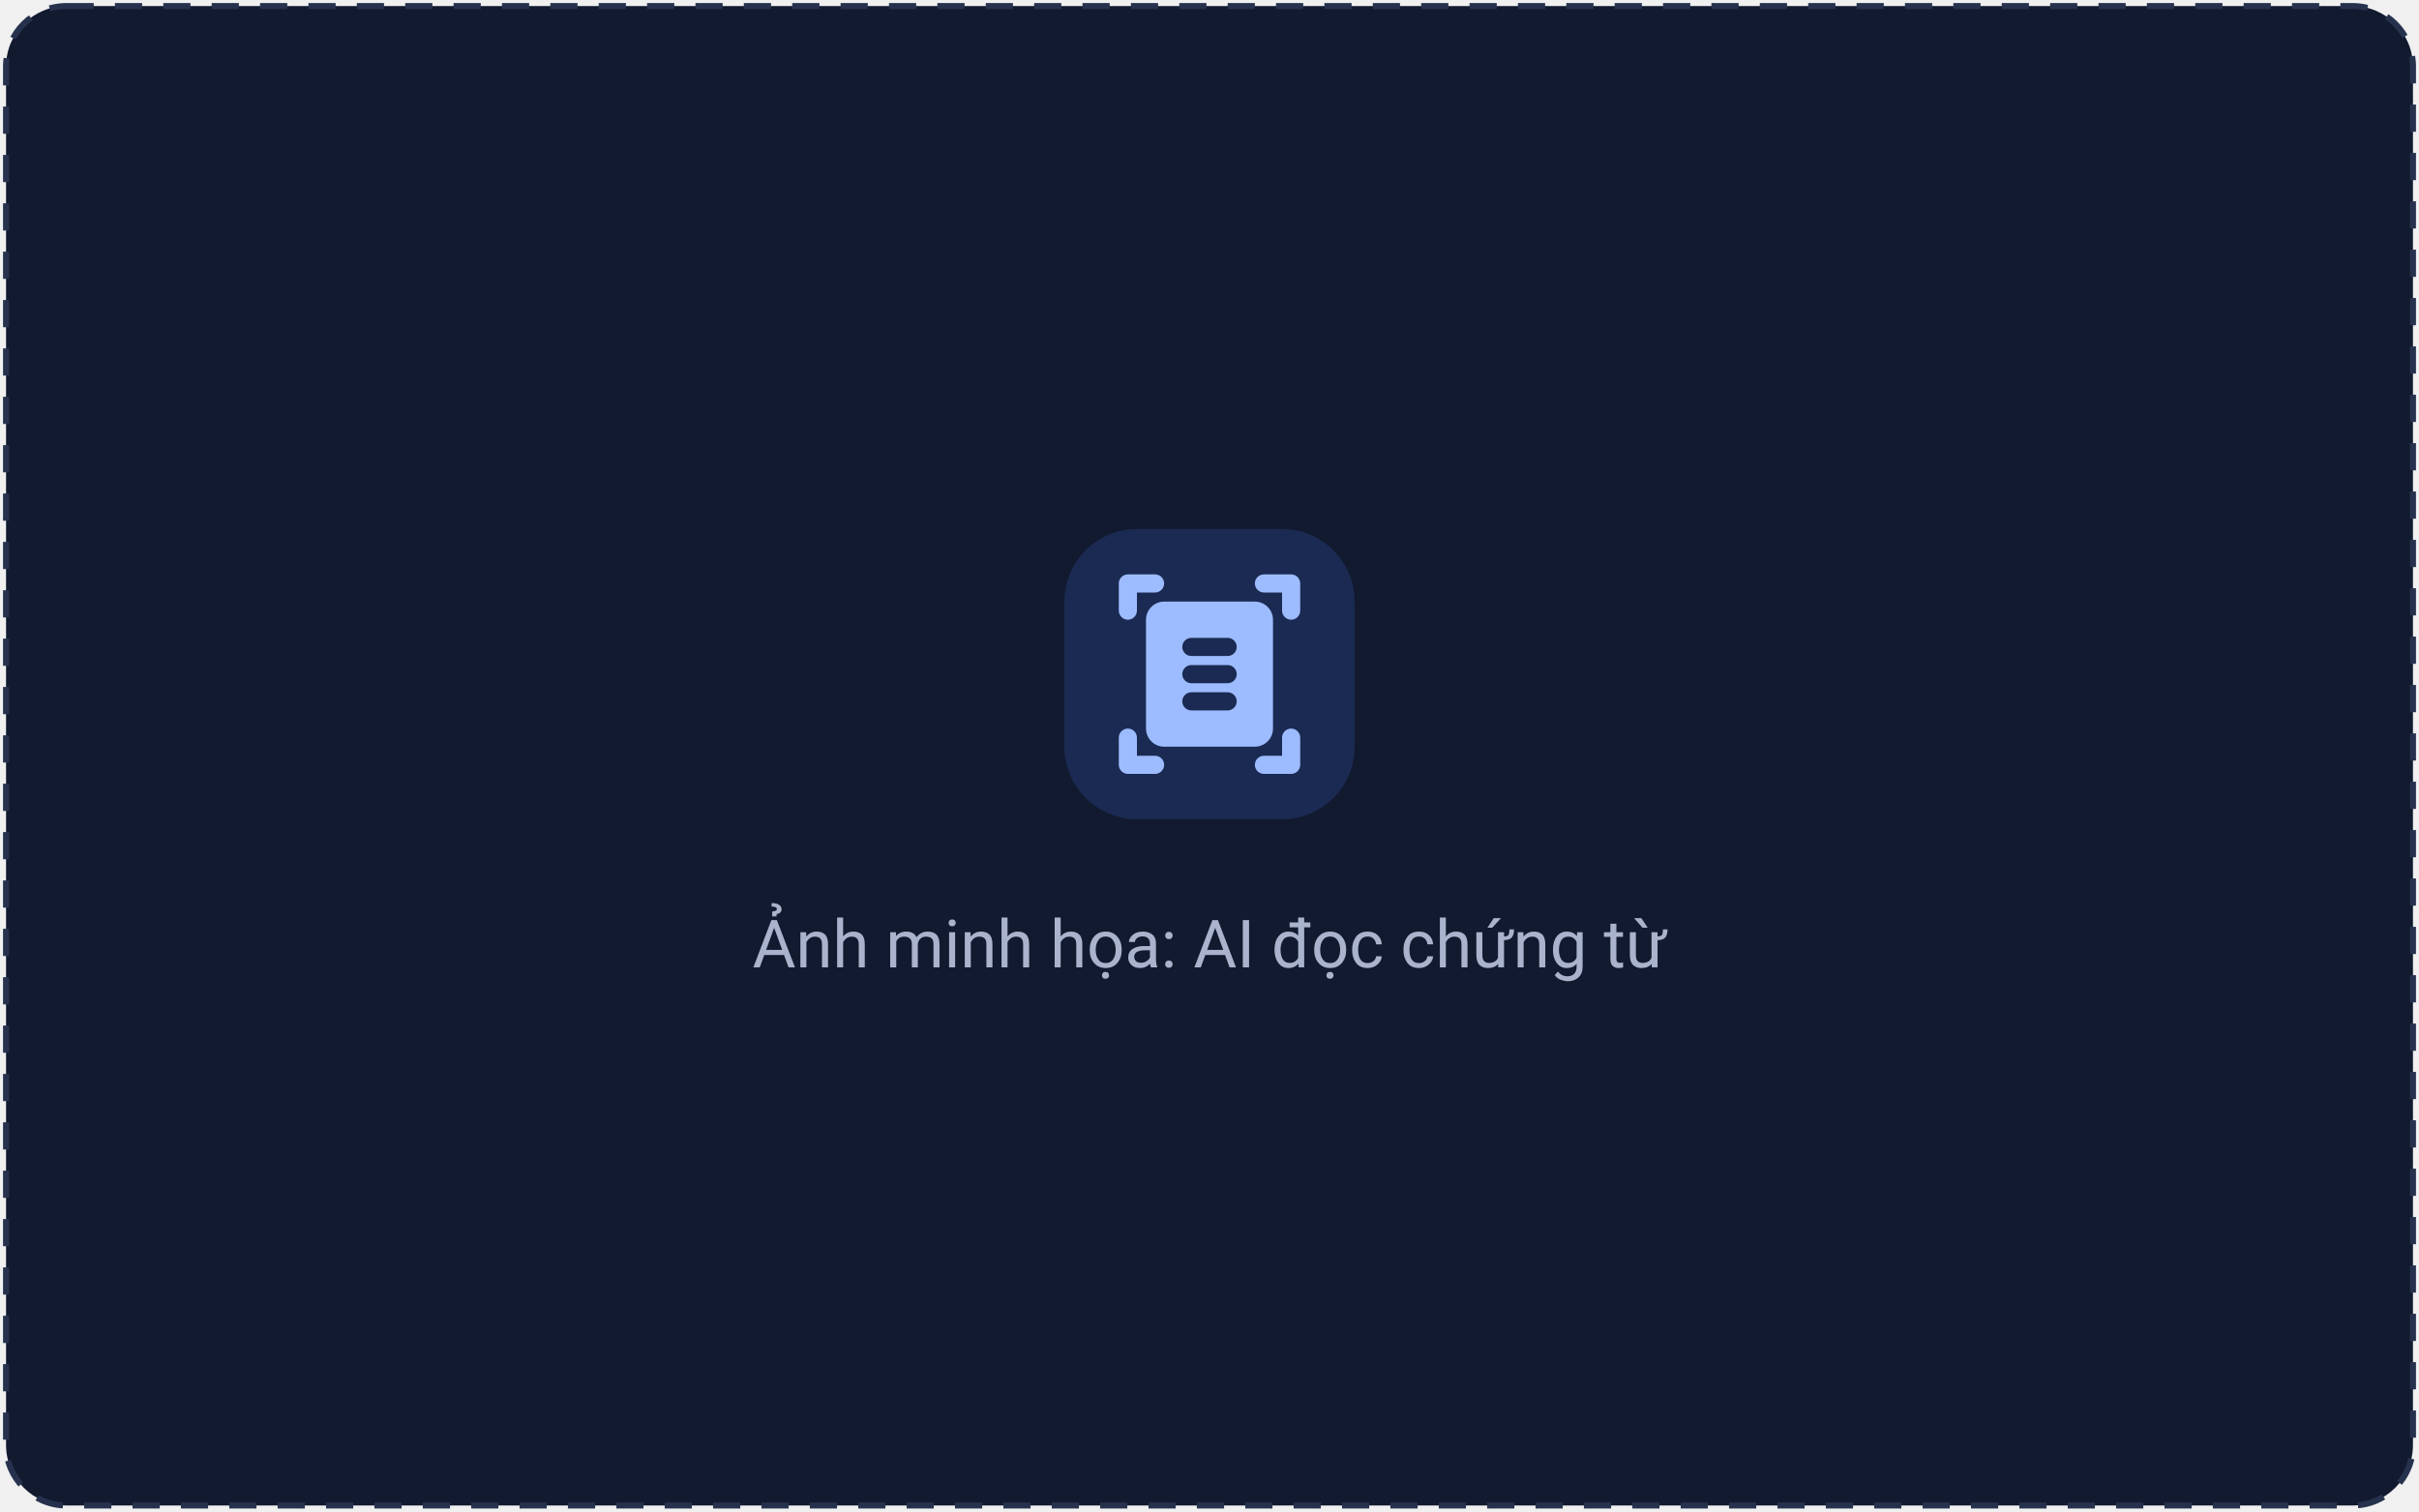
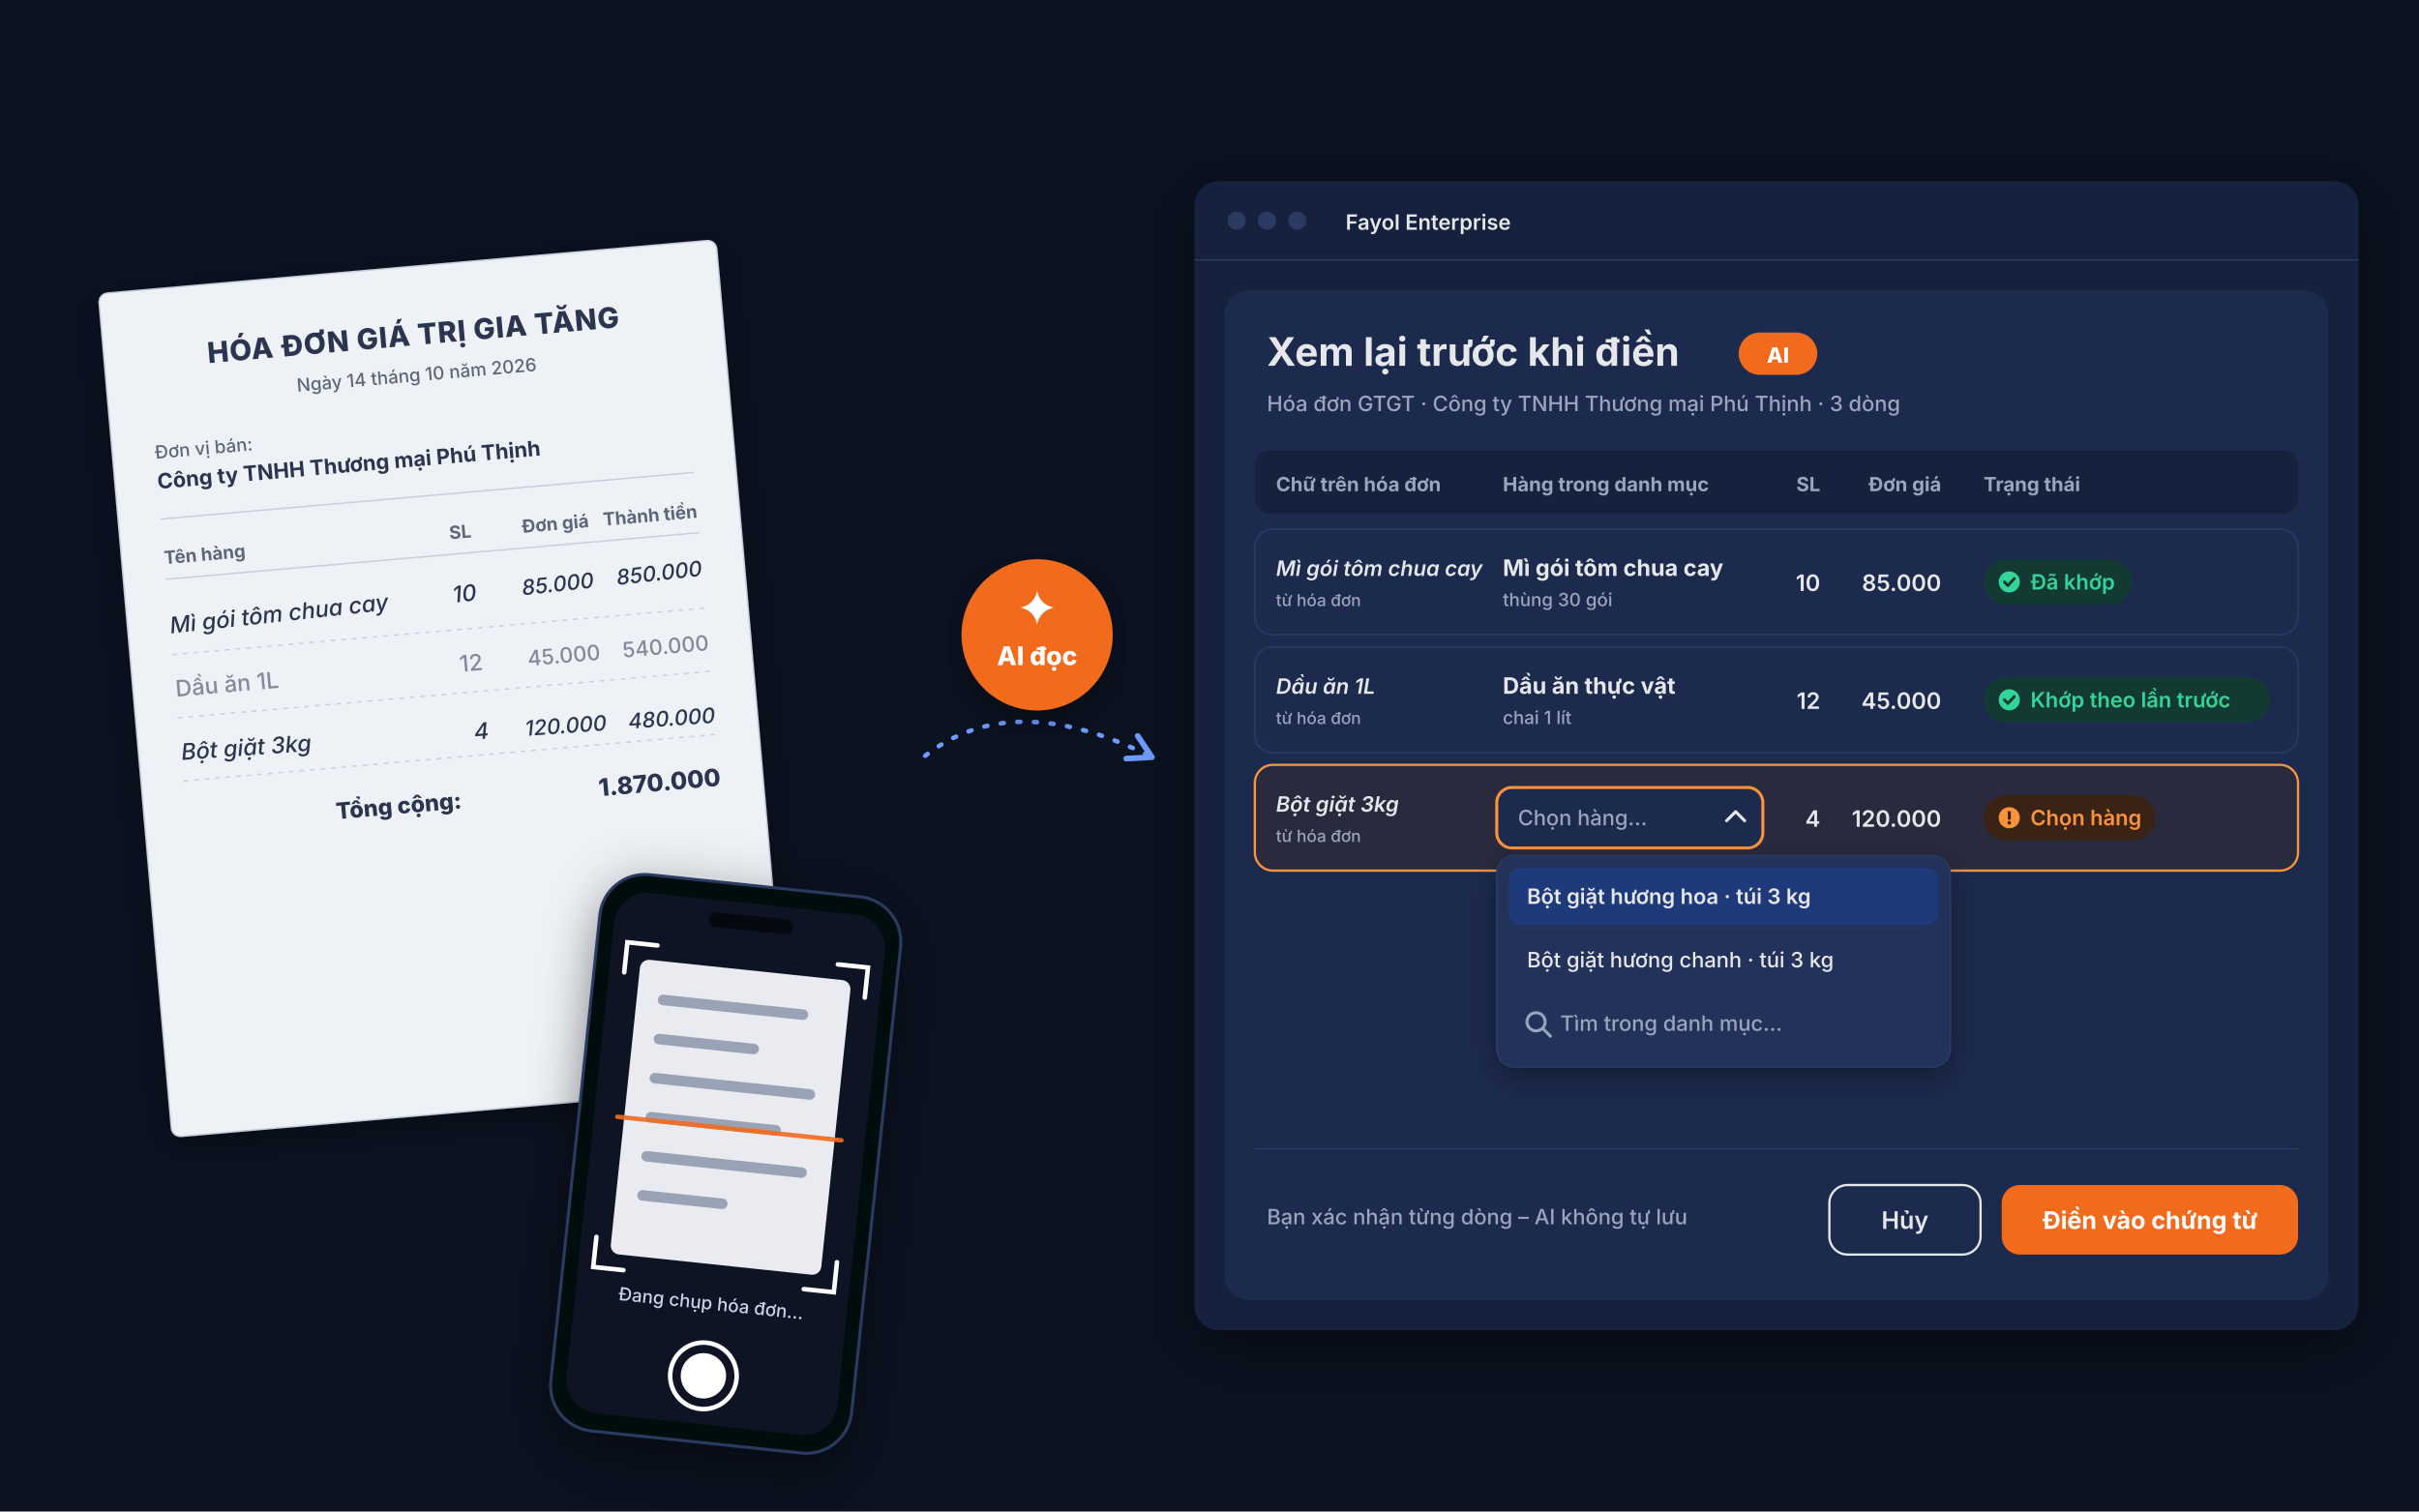
- <svg xmlns="http://www.w3.org/2000/svg" viewBox="0 0 1600 1000" width="1600" height="1000" role="img" aria-label="Ảnh minh họa: AI đọc chứng từ">
-   <rect x="4" y="4" width="1592" height="992" rx="40" fill="#111a2e" stroke="#26324d" stroke-width="4" stroke-dasharray="18 14" />
-   <rect x="704" y="350" width="192" height="192" rx="48" fill="#1a2a52" />
-   <g transform="translate(728 374) scale(6)" fill="#9dbbff">
-     <path d="M3,6C2.45,6,2,5.55,2,5V2c0-0.55,0.45-1,1-1h3c0.55,0,1,0.45,1,1S6.55,3,6,3H4v2C4,5.55,3.55,6,3,6z M17,2 c0,0.55,0.45,1,1,1h2v2c0,0.55,0.45,1,1,1s1-0.45,1-1V2c0-0.55-0.45-1-1-1h-3C17.45,1,17,1.45,17,2z M3,18c-0.55,0-1,0.45-1,1v3 c0,0.55,0.45,1,1,1h3c0.55,0,1-0.45,1-1c0-0.55-0.45-1-1-1H4v-2C4,18.45,3.55,18,3,18z M17,22c0,0.55,0.45,1,1,1h3 c0.55,0,1-0.45,1-1v-3c0-0.55-0.45-1-1-1s-1,0.45-1,1v2h-2C17.45,21,17,21.45,17,22z M19,18c0,1.1-0.9,2-2,2H7c-1.1,0-2-0.9-2-2V6 c0-1.1,0.9-2,2-2h10c1.1,0,2,0.9,2,2V18z M9,9c0,0.55,0.45,1,1,1h4c0.55,0,1-0.45,1-1c0-0.55-0.45-1-1-1h-4C9.45,8,9,8.45,9,9z M9,12c0,0.55,0.45,1,1,1h4c0.55,0,1-0.45,1-1c0-0.55-0.45-1-1-1h-4C9.45,11,9,11.45,9,12z M9,15c0,0.55,0.45,1,1,1h4 c0.55,0,1-0.45,1-1c0-0.55-0.45-1-1-1h-4C9.45,14,9,14.45,9,15z" />
+ <svg xmlns="http://www.w3.org/2000/svg" viewBox="0 0 1600 1000" width="1600" height="1000" role="img" aria-labelledby="title desc">
+   <defs>
+     <filter id="sh" x="-15%" y="-10%" width="130%" height="130%">
+       <feDropShadow dx="0" dy="12" stdDeviation="18" flood-color="#000000" flood-opacity="0.45" />
+     </filter>
+     <filter id="sh2" x="-10%" y="-10%" width="120%" height="130%">
+       <feDropShadow dx="0" dy="6" stdDeviation="10" flood-color="#000000" flood-opacity="0.36" />
+     </filter>
+     <marker id="ah" viewBox="0 0 10 10" refX="7" refY="5" markerWidth="7" markerHeight="7" orient="auto">
+       <path d="M1 1 L8 5 L1 9" fill="none" stroke="#6E9BFF" stroke-width="1.8" stroke-linecap="round" stroke-linejoin="round" />
+     </marker>
+   </defs>
+   <rect x="0" y="0" width="1600" height="1000" rx="0" fill="#0B1220" />
+   <g transform="rotate(-5 300 470)">
+     <rect x="90" y="175" width="410" height="560" rx="6" fill="#EEF1F6" filter="url(#sh2)" stroke="#C9D0DD" stroke-width="1" />
+     <text x="295.0" y="227" font-family="'Be Vietnam Pro','Inter','Segoe UI',sans-serif" font-size="19" font-weight="800" fill="#2B3550" text-anchor="middle" letter-spacing="0.5">HÓA ĐƠN GIÁ TRỊ GIA TĂNG</text>
+     <text x="295.0" y="251" font-family="'Be Vietnam Pro','Inter','Segoe UI',sans-serif" font-size="12" font-weight="500" fill="#5E6779" text-anchor="middle">Ngày 14 tháng 10 năm 2026</text>
+     <text x="118" y="287" font-family="'Be Vietnam Pro','Inter','Segoe UI',sans-serif" font-size="12" font-weight="500" fill="#5E6779" text-anchor="start">Đơn vị bán:</text>
+     <text x="118" y="307" font-family="'Be Vietnam Pro','Inter','Segoe UI',sans-serif" font-size="14" font-weight="700" fill="#2B3550" text-anchor="start">Công ty TNHH Thương mại Phú Thịnh</text>
+     <line x1="118" y1="327" x2="472" y2="327" stroke="#C9D0DD" stroke-width="1" />
+     <text x="118" y="357" font-family="'Be Vietnam Pro','Inter','Segoe UI',sans-serif" font-size="12" font-weight="700" fill="#5E6779" text-anchor="start">Tên hàng</text>
+     <text x="322" y="357" font-family="'Be Vietnam Pro','Inter','Segoe UI',sans-serif" font-size="12" font-weight="700" fill="#5E6779" text-anchor="end">SL</text>
+     <text x="400" y="357" font-family="'Be Vietnam Pro','Inter','Segoe UI',sans-serif" font-size="12" font-weight="700" fill="#5E6779" text-anchor="end">Đơn giá</text>
+     <text x="472" y="357" font-family="'Be Vietnam Pro','Inter','Segoe UI',sans-serif" font-size="12" font-weight="700" fill="#5E6779" text-anchor="end">Thành tiền</text>
+     <line x1="118" y1="367" x2="472" y2="367" stroke="#C9D0DD" stroke-width="1" />
+     <g transform="rotate(-1.2 118 403)">
+       <text x="118" y="403" font-family="'Be Vietnam Pro','Inter','Segoe UI',sans-serif" font-size="15" font-weight="500" fill="#2B3550" text-anchor="start" font-style="italic">Mì gói tôm chua cay</text>
+       <text x="322" y="403" font-family="'Be Vietnam Pro','Inter','Segoe UI',sans-serif" font-size="15" font-weight="500" fill="#2B3550" text-anchor="end" font-style="italic">10</text>
+       <text x="400" y="403" font-family="'Be Vietnam Pro','Inter','Segoe UI',sans-serif" font-size="14" font-weight="500" fill="#2B3550" text-anchor="end" font-style="italic">85.000</text>
+       <text x="472" y="403" font-family="'Be Vietnam Pro','Inter','Segoe UI',sans-serif" font-size="14" font-weight="500" fill="#2B3550" text-anchor="end" font-style="italic">850.000</text>
+     </g>
+     <line x1="118" y1="417" x2="472" y2="417" stroke="#C9D0DD" stroke-width="1" stroke-dasharray="3 4" />
+     <g transform="rotate(0.0 118 445)">
+       <text x="118" y="445" font-family="'Be Vietnam Pro','Inter','Segoe UI',sans-serif" font-size="15" font-weight="500" fill="#2B3550" text-anchor="start" opacity="0.55">Dầu ăn 1L</text>
+       <text x="322" y="445" font-family="'Be Vietnam Pro','Inter','Segoe UI',sans-serif" font-size="15" font-weight="500" fill="#2B3550" text-anchor="end" opacity="0.55">12</text>
+       <text x="400" y="445" font-family="'Be Vietnam Pro','Inter','Segoe UI',sans-serif" font-size="14" font-weight="500" fill="#2B3550" text-anchor="end" opacity="0.55">45.000</text>
+       <text x="472" y="445" font-family="'Be Vietnam Pro','Inter','Segoe UI',sans-serif" font-size="14" font-weight="500" fill="#2B3550" text-anchor="end" opacity="0.55">540.000</text>
+     </g>
+     <line x1="118" y1="459" x2="472" y2="459" stroke="#C9D0DD" stroke-width="1" stroke-dasharray="3 4" />
+     <g transform="rotate(1.0 118 487)">
+       <text x="118" y="487" font-family="'Be Vietnam Pro','Inter','Segoe UI',sans-serif" font-size="15" font-weight="500" fill="#2B3550" text-anchor="start" font-style="italic">Bột giặt 3kg</text>
+       <text x="322" y="487" font-family="'Be Vietnam Pro','Inter','Segoe UI',sans-serif" font-size="15" font-weight="500" fill="#2B3550" text-anchor="end" font-style="italic">4</text>
+       <text x="400" y="487" font-family="'Be Vietnam Pro','Inter','Segoe UI',sans-serif" font-size="14" font-weight="500" fill="#2B3550" text-anchor="end" font-style="italic">120.000</text>
+       <text x="472" y="487" font-family="'Be Vietnam Pro','Inter','Segoe UI',sans-serif" font-size="14" font-weight="500" fill="#2B3550" text-anchor="end" font-style="italic">480.000</text>
+     </g>
+     <line x1="118" y1="501" x2="472" y2="501" stroke="#C9D0DD" stroke-width="1" stroke-dasharray="3 4" />
+     <text x="300" y="535" font-family="'Be Vietnam Pro','Inter','Segoe UI',sans-serif" font-size="15" font-weight="800" fill="#2B3550" text-anchor="end">Tổng cộng:</text>
+     <text x="472" y="535" font-family="'Be Vietnam Pro','Inter','Segoe UI',sans-serif" font-size="16" font-weight="800" fill="#2B3550" text-anchor="end">1.870.000</text>
  </g>
-   <text x="800" y="640" text-anchor="middle" font-family="-apple-system, BlinkMacSystemFont, 'Segoe UI', Roboto, Arial, sans-serif" font-size="44" fill="#a9b4cc">Ảnh minh họa: AI đọc chứng từ</text>
+   <g transform="rotate(6 480 770)">
+     <rect x="380" y="585" width="200" height="370" rx="30" fill="#05080F" filter="url(#sh)" stroke="#2B3A60" stroke-width="2" />
+     <rect x="390" y="597" width="180" height="346" rx="22" fill="#0E1424" />
+     <rect x="452.0" y="605" width="56" height="10" rx="5" fill="#05080F" />
+     <rect x="410" y="641" width="140" height="196" rx="6" fill="#F4F6FA" opacity="0.95" />
+     <rect x="424" y="663" width="100" height="7" rx="3.5" fill="#9AA3B5" />
+     <rect x="424" y="689" width="70" height="7" rx="3.5" fill="#9AA3B5" />
+     <rect x="424" y="715" width="110" height="7" rx="3.5" fill="#9AA3B5" />
+     <rect x="424" y="741" width="90" height="7" rx="3.5" fill="#9AA3B5" />
+     <rect x="424" y="767" width="110" height="7" rx="3.5" fill="#9AA3B5" />
+     <rect x="424" y="793" width="60" height="7" rx="3.5" fill="#9AA3B5" />
+     <rect x="404" y="745" width="152" height="3" rx="1.5" fill="#F26B1D" opacity="0.9" />
+     <path d="M400 651 V631 H420" fill="none" stroke="#FFFFFF" stroke-width="3" stroke-linecap="round" />
+     <path d="M560 651 V631 H540" fill="none" stroke="#FFFFFF" stroke-width="3" stroke-linecap="round" />
+     <path d="M400 827 V847 H420" fill="none" stroke="#FFFFFF" stroke-width="3" stroke-linecap="round" />
+     <path d="M560 827 V847 H540" fill="none" stroke="#FFFFFF" stroke-width="3" stroke-linecap="round" />
+     <text x="480.0" y="867" font-family="'Be Vietnam Pro','Inter','Segoe UI',sans-serif" font-size="12" font-weight="500" fill="#C9D3E8" text-anchor="middle">Đang chụp hóa đơn…</text>
+     <circle cx="480.0" cy="911" r="22" fill="none" stroke="#FFFFFF" stroke-width="3" />
+     <circle cx="480.0" cy="911" r="15" fill="#FFFFFF" />
+   </g>
+   <path d="M612 500 C 650 470, 700 470, 760 500" fill="none" stroke="#6E9BFF" stroke-width="3" stroke-dasharray="2 9" stroke-linecap="round" marker-end="url(#ah)" />
+   <circle cx="686" cy="420" r="50" fill="#F26B1D" filter="url(#sh2)" />
+   <path d="M686 391 Q688 400 697 402 Q688 404 686 413 Q684 404 675 402 Q684 400 686 391 Z" fill="#FFFFFF" />
+   <text x="686" y="440" font-family="'Be Vietnam Pro','Inter','Segoe UI',sans-serif" font-size="17" font-weight="800" fill="#FFFFFF" text-anchor="middle">AI đọc</text>
+   <rect x="790" y="120" width="770" height="760" rx="16" fill="#16213E" filter="url(#sh)" />
+   <circle cx="818" cy="146" r="6" fill="#2B3A60" />
+   <circle cx="838" cy="146" r="6" fill="#2B3A60" />
+   <circle cx="858" cy="146" r="6" fill="#2B3A60" />
+   <text x="890" y="152" font-family="'Be Vietnam Pro','Inter','Segoe UI',sans-serif" font-size="14" font-weight="600" fill="#E5E7EB" text-anchor="start">Fayol Enterprise</text>
+   <line x1="790" y1="172" x2="1560" y2="172" stroke="#2B3A60" stroke-width="1" />
+   <rect x="810" y="192" width="730" height="668" rx="16" fill="#1C2A4D" />
+   <text x="838" y="242" font-family="'Be Vietnam Pro','Inter','Segoe UI',sans-serif" font-size="26" font-weight="700" fill="#E5E7EB" text-anchor="start">Xem lại trước khi điền</text>
+   <rect x="1150" y="220" width="52" height="28" rx="14" fill="#F26B1D" />
+   <text x="1176" y="240" font-family="'Be Vietnam Pro','Inter','Segoe UI',sans-serif" font-size="14" font-weight="800" fill="#FFFFFF" text-anchor="middle">AI</text>
+   <text x="838" y="272" font-family="'Be Vietnam Pro','Inter','Segoe UI',sans-serif" font-size="14" font-weight="500" fill="#9AA5BD" text-anchor="start">Hóa đơn GTGT · Công ty TNHH Thương mại Phú Thịnh · 3 dòng</text>
+   <rect x="830" y="298" width="690" height="42" rx="10" fill="#16213E" />
+   <text x="844" y="325" font-family="'Be Vietnam Pro','Inter','Segoe UI',sans-serif" font-size="13" font-weight="700" fill="#9AA5BD" text-anchor="start">Chữ trên hóa đơn</text>
+   <text x="994" y="325" font-family="'Be Vietnam Pro','Inter','Segoe UI',sans-serif" font-size="13" font-weight="700" fill="#9AA5BD" text-anchor="start">Hàng trong danh mục</text>
+   <text x="1204" y="325" font-family="'Be Vietnam Pro','Inter','Segoe UI',sans-serif" font-size="13" font-weight="700" fill="#9AA5BD" text-anchor="end">SL</text>
+   <text x="1284" y="325" font-family="'Be Vietnam Pro','Inter','Segoe UI',sans-serif" font-size="13" font-weight="700" fill="#9AA5BD" text-anchor="end">Đơn giá</text>
+   <text x="1312" y="325" font-family="'Be Vietnam Pro','Inter','Segoe UI',sans-serif" font-size="13" font-weight="700" fill="#9AA5BD" text-anchor="start">Trạng thái</text>
+   <rect x="830" y="350" width="690" height="70" rx="12" fill="#1C2A4D" stroke="#2B3A60" stroke-width="1" />
+   <text x="844" y="381" font-family="'Be Vietnam Pro','Inter','Segoe UI',sans-serif" font-size="14" font-weight="600" fill="#E5E7EB" text-anchor="start" font-style="italic">Mì gói tôm chua cay</text>
+   <text x="844" y="401" font-family="'Be Vietnam Pro','Inter','Segoe UI',sans-serif" font-size="11" font-weight="500" fill="#9AA5BD" text-anchor="start">từ hóa đơn</text>
+   <text x="994" y="381" font-family="'Be Vietnam Pro','Inter','Segoe UI',sans-serif" font-size="15" font-weight="700" fill="#E5E7EB" text-anchor="start">Mì gói tôm chua cay</text>
+   <text x="994" y="401" font-family="'Be Vietnam Pro','Inter','Segoe UI',sans-serif" font-size="12" font-weight="500" fill="#9AA5BD" text-anchor="start">thùng 30 gói</text>
+   <text x="1204" y="391" font-family="'Be Vietnam Pro','Inter','Segoe UI',sans-serif" font-size="15" font-weight="600" fill="#E5E7EB" text-anchor="end">10</text>
+   <text x="1284" y="391" font-family="'Be Vietnam Pro','Inter','Segoe UI',sans-serif" font-size="15" font-weight="600" fill="#E5E7EB" text-anchor="end">85.000</text>
+   <rect x="1312" y="370" width="98.2" height="30" rx="15" fill="#123A33" />
+   <circle cx="1329" cy="385" r="7" fill="#34D399" />
+   <path d="M1325.8 385 l2.3 2.4 l4.2 -4.6" fill="none" stroke="#123A33" stroke-width="1.9" stroke-linecap="round" stroke-linejoin="round" />
+   <text x="1343" y="390" font-family="'Be Vietnam Pro','Inter','Segoe UI',sans-serif" font-size="14" font-weight="600" fill="#34D399" text-anchor="start">Đã khớp</text>
+   <rect x="830" y="428" width="690" height="70" rx="12" fill="#1C2A4D" stroke="#2B3A60" stroke-width="1" />
+   <text x="844" y="459" font-family="'Be Vietnam Pro','Inter','Segoe UI',sans-serif" font-size="14" font-weight="600" fill="#E5E7EB" text-anchor="start" font-style="italic">Dầu ăn 1L</text>
+   <text x="844" y="479" font-family="'Be Vietnam Pro','Inter','Segoe UI',sans-serif" font-size="11" font-weight="500" fill="#9AA5BD" text-anchor="start">từ hóa đơn</text>
+   <text x="994" y="459" font-family="'Be Vietnam Pro','Inter','Segoe UI',sans-serif" font-size="15" font-weight="700" fill="#E5E7EB" text-anchor="start">Dầu ăn thực vật</text>
+   <text x="994" y="479" font-family="'Be Vietnam Pro','Inter','Segoe UI',sans-serif" font-size="12" font-weight="500" fill="#9AA5BD" text-anchor="start">chai 1 lít</text>
+   <text x="1204" y="469" font-family="'Be Vietnam Pro','Inter','Segoe UI',sans-serif" font-size="15" font-weight="600" fill="#E5E7EB" text-anchor="end">12</text>
+   <text x="1284" y="469" font-family="'Be Vietnam Pro','Inter','Segoe UI',sans-serif" font-size="15" font-weight="600" fill="#E5E7EB" text-anchor="end">45.000</text>
+   <rect x="1312" y="448" width="189.4" height="30" rx="15" fill="#123A33" />
+   <circle cx="1329" cy="463" r="7" fill="#34D399" />
+   <path d="M1325.8 463 l2.3 2.4 l4.2 -4.6" fill="none" stroke="#123A33" stroke-width="1.9" stroke-linecap="round" stroke-linejoin="round" />
+   <text x="1343" y="468" font-family="'Be Vietnam Pro','Inter','Segoe UI',sans-serif" font-size="14" font-weight="600" fill="#34D399" text-anchor="start">Khớp theo lần trước</text>
+   <rect x="830" y="506" width="690" height="70" rx="12" fill="#2A2A3F" stroke="#FB923C" stroke-width="1.5" />
+   <text x="844" y="537" font-family="'Be Vietnam Pro','Inter','Segoe UI',sans-serif" font-size="14" font-weight="600" fill="#E5E7EB" text-anchor="start" font-style="italic">Bột giặt 3kg</text>
+   <text x="844" y="557" font-family="'Be Vietnam Pro','Inter','Segoe UI',sans-serif" font-size="11" font-weight="500" fill="#9AA5BD" text-anchor="start">từ hóa đơn</text>
+   <rect x="990" y="521" width="176" height="40" rx="10" fill="#1C2A4D" stroke="#FB923C" stroke-width="2" />
+   <text x="1004" y="546" font-family="'Be Vietnam Pro','Inter','Segoe UI',sans-serif" font-size="14" font-weight="500" fill="#9AA5BD" text-anchor="start">Chọn hàng…</text>
+   <path d="M1142 537 l6 6 l6 -6" fill="none" stroke="#E5E7EB" stroke-width="2" stroke-linecap="round" stroke-linejoin="round" transform="rotate(180 1148 540)" />
+   <text x="1204" y="547" font-family="'Be Vietnam Pro','Inter','Segoe UI',sans-serif" font-size="15" font-weight="600" fill="#E5E7EB" text-anchor="end">4</text>
+   <text x="1284" y="547" font-family="'Be Vietnam Pro','Inter','Segoe UI',sans-serif" font-size="15" font-weight="600" fill="#E5E7EB" text-anchor="end">120.000</text>
+   <rect x="1312" y="526" width="113.4" height="30" rx="15" fill="#3A2215" />
+   <circle cx="1329" cy="541" r="7" fill="#FB923C" />
+   <path d="M1329 537.5 v4" stroke="#3A2215" stroke-width="2" stroke-linecap="round" />
+   <circle cx="1329" cy="544.4" r="1.2" fill="#3A2215" />
+   <text x="1343" y="546" font-family="'Be Vietnam Pro','Inter','Segoe UI',sans-serif" font-size="14" font-weight="600" fill="#FB923C" text-anchor="start">Chọn hàng</text>
+   <rect x="990" y="566" width="300" height="140" rx="12" fill="#22325A" filter="url(#sh2)" stroke="#2B3A60" stroke-width="1" />
+   <rect x="998" y="574" width="284" height="38" rx="8" fill="#1F3A7A" />
+   <text x="1010" y="598" font-family="'Be Vietnam Pro','Inter','Segoe UI',sans-serif" font-size="14" font-weight="600" fill="#E5E7EB" text-anchor="start">Bột giặt hương hoa · túi 3 kg</text>
+   <text x="1010" y="640" font-family="'Be Vietnam Pro','Inter','Segoe UI',sans-serif" font-size="14" font-weight="500" fill="#E5E7EB" text-anchor="start">Bột giặt hương chanh · túi 3 kg</text>
+   <circle cx="1016" cy="676" r="6" fill="none" stroke="#9AA5BD" stroke-width="2" />
+   <path d="M1020.5 680.5 l5 5" stroke="#9AA5BD" stroke-width="2" stroke-linecap="round" />
+   <text x="1032" y="682" font-family="'Be Vietnam Pro','Inter','Segoe UI',sans-serif" font-size="14" font-weight="500" fill="#9AA5BD" text-anchor="start">Tìm trong danh mục…</text>
+   <line x1="830" y1="760" x2="1520" y2="760" stroke="#2B3A60" stroke-width="1" />
+   <text x="838" y="810" font-family="'Be Vietnam Pro','Inter','Segoe UI',sans-serif" font-size="14" font-weight="500" fill="#9AA5BD" text-anchor="start">Bạn xác nhận từng dòng – AI không tự lưu</text>
+   <rect x="1210" y="784" width="100" height="46" rx="12" fill="none" stroke="#E5E7EB" stroke-width="1.5" />
+   <text x="1260" y="813" font-family="'Be Vietnam Pro','Inter','Segoe UI',sans-serif" font-size="16" font-weight="600" fill="#E5E7EB" text-anchor="middle">Hủy</text>
+   <rect x="1324" y="784" width="196" height="46" rx="12" fill="#F26B1D" />
+   <text x="1422" y="813" font-family="'Be Vietnam Pro','Inter','Segoe UI',sans-serif" font-size="16" font-weight="700" fill="#FFFFFF" text-anchor="middle">Điền vào chứng từ</text>
</svg>
